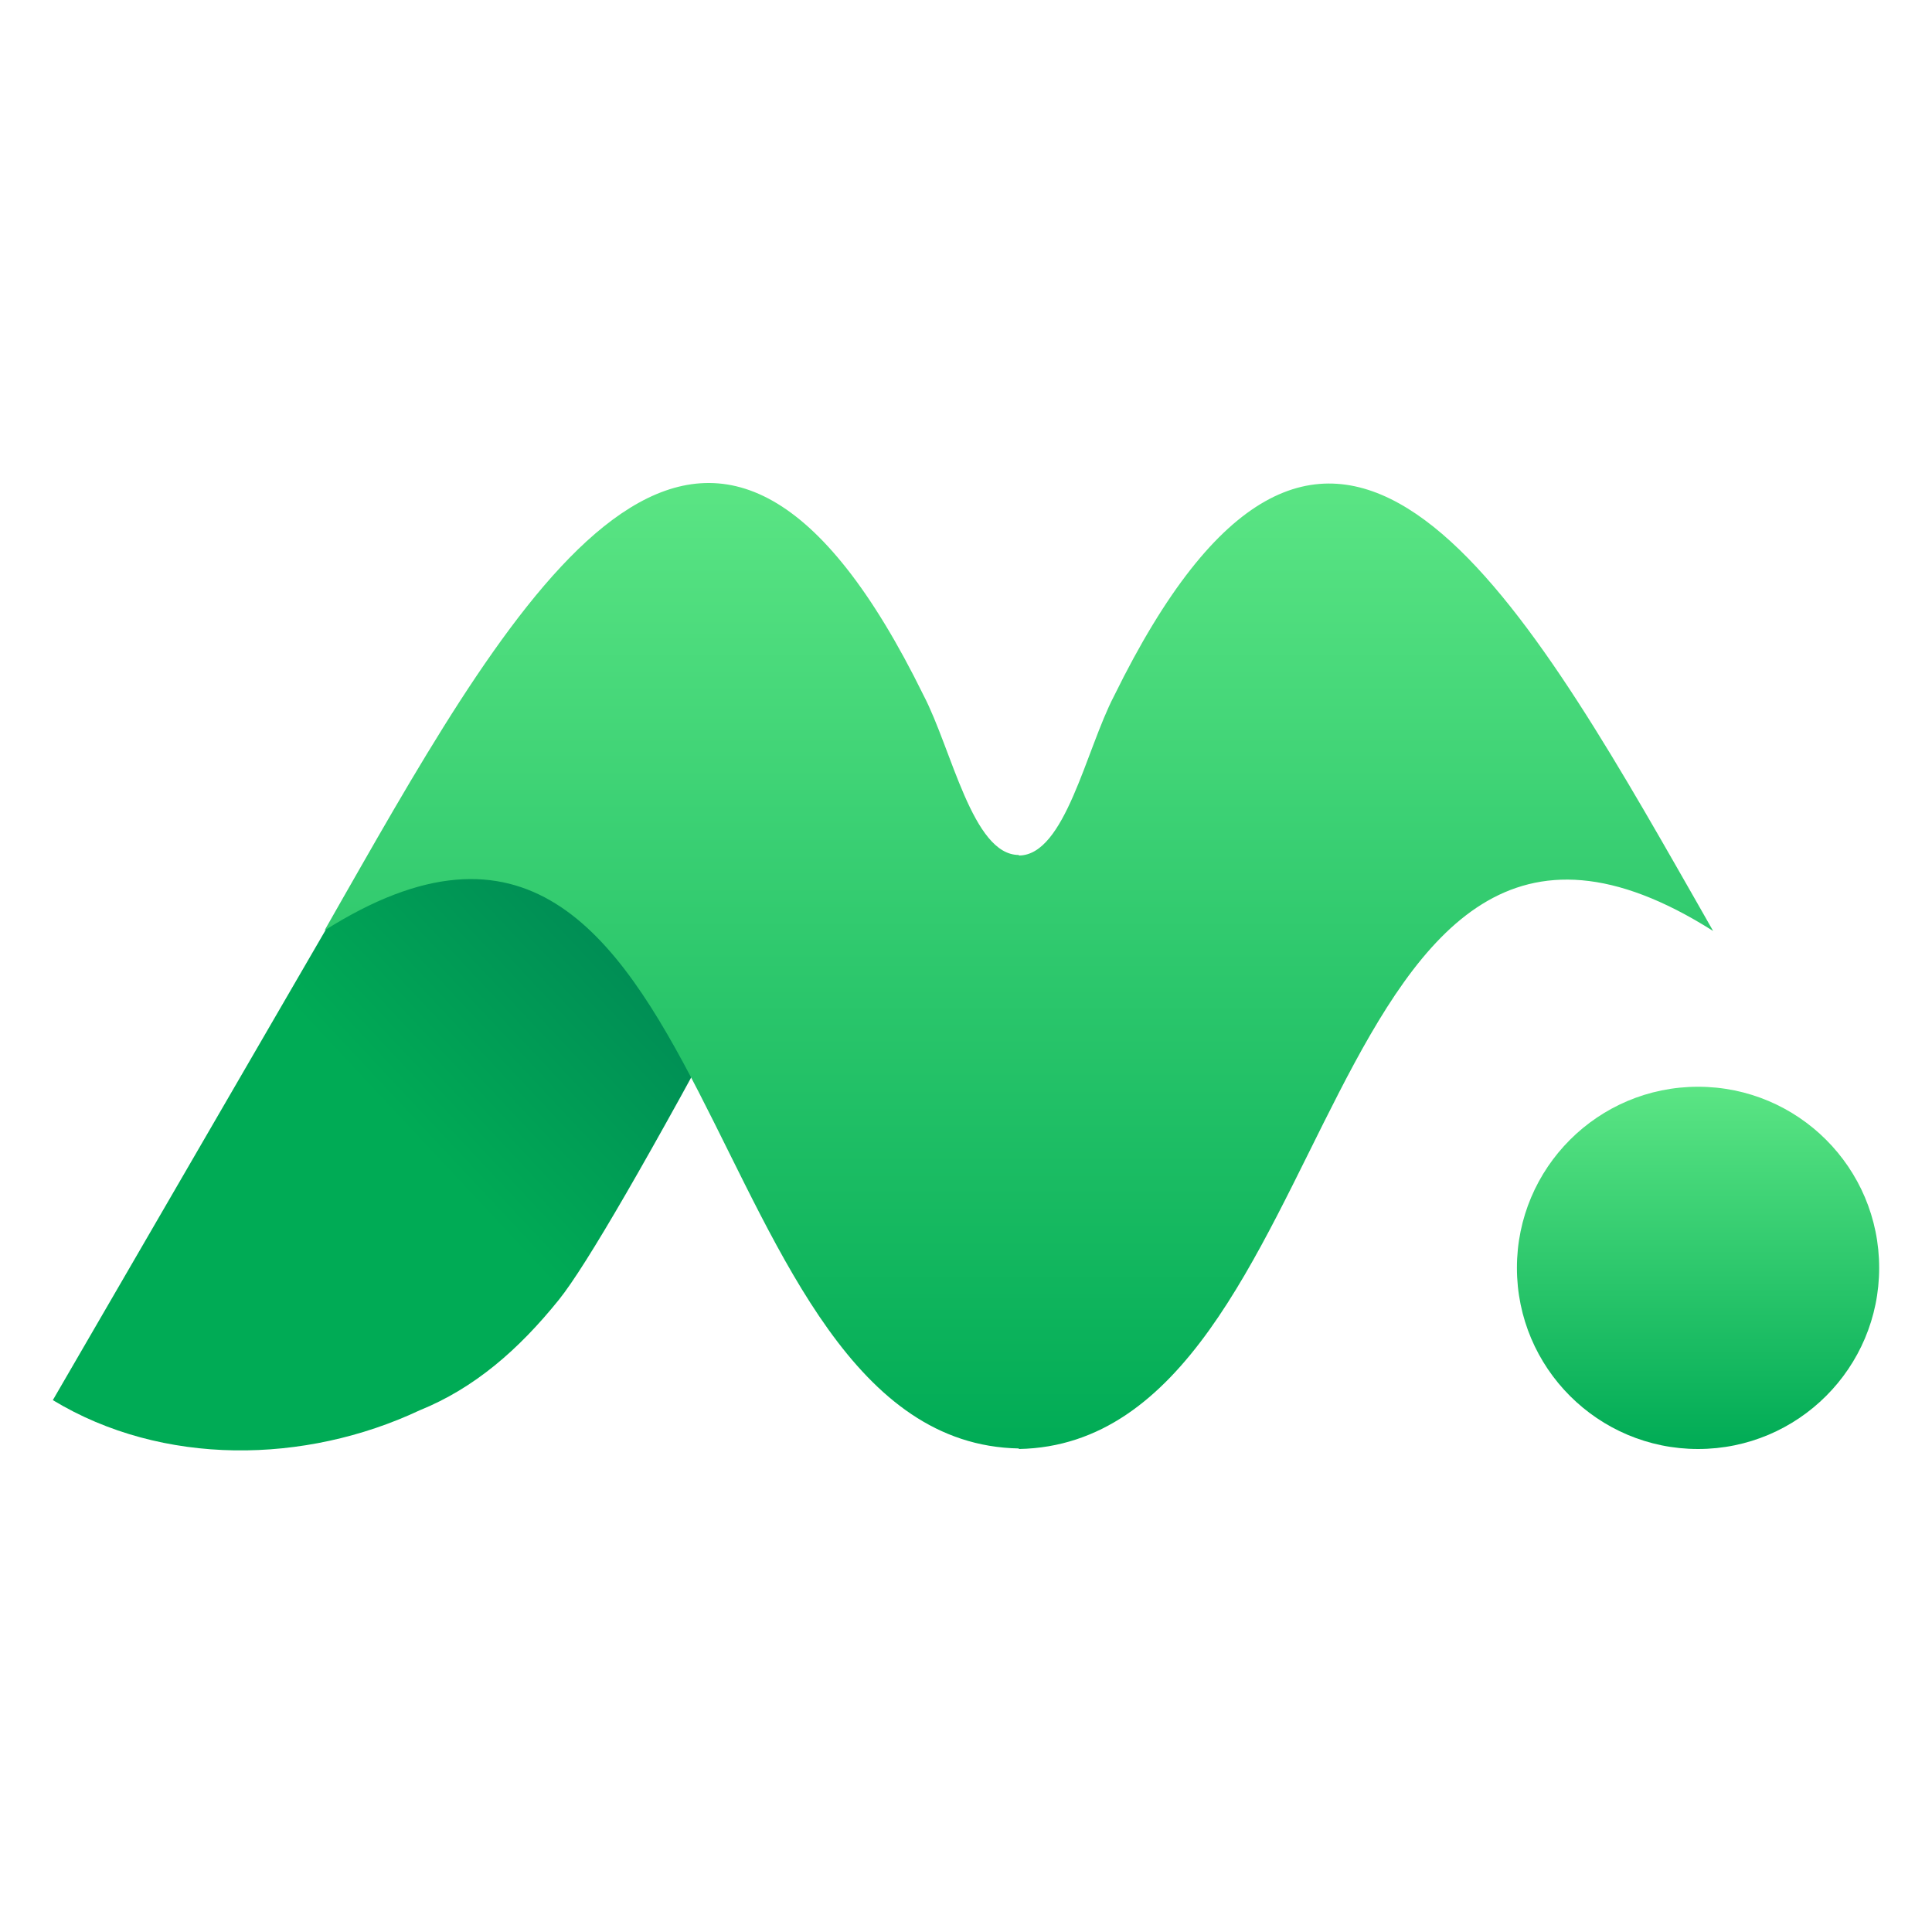
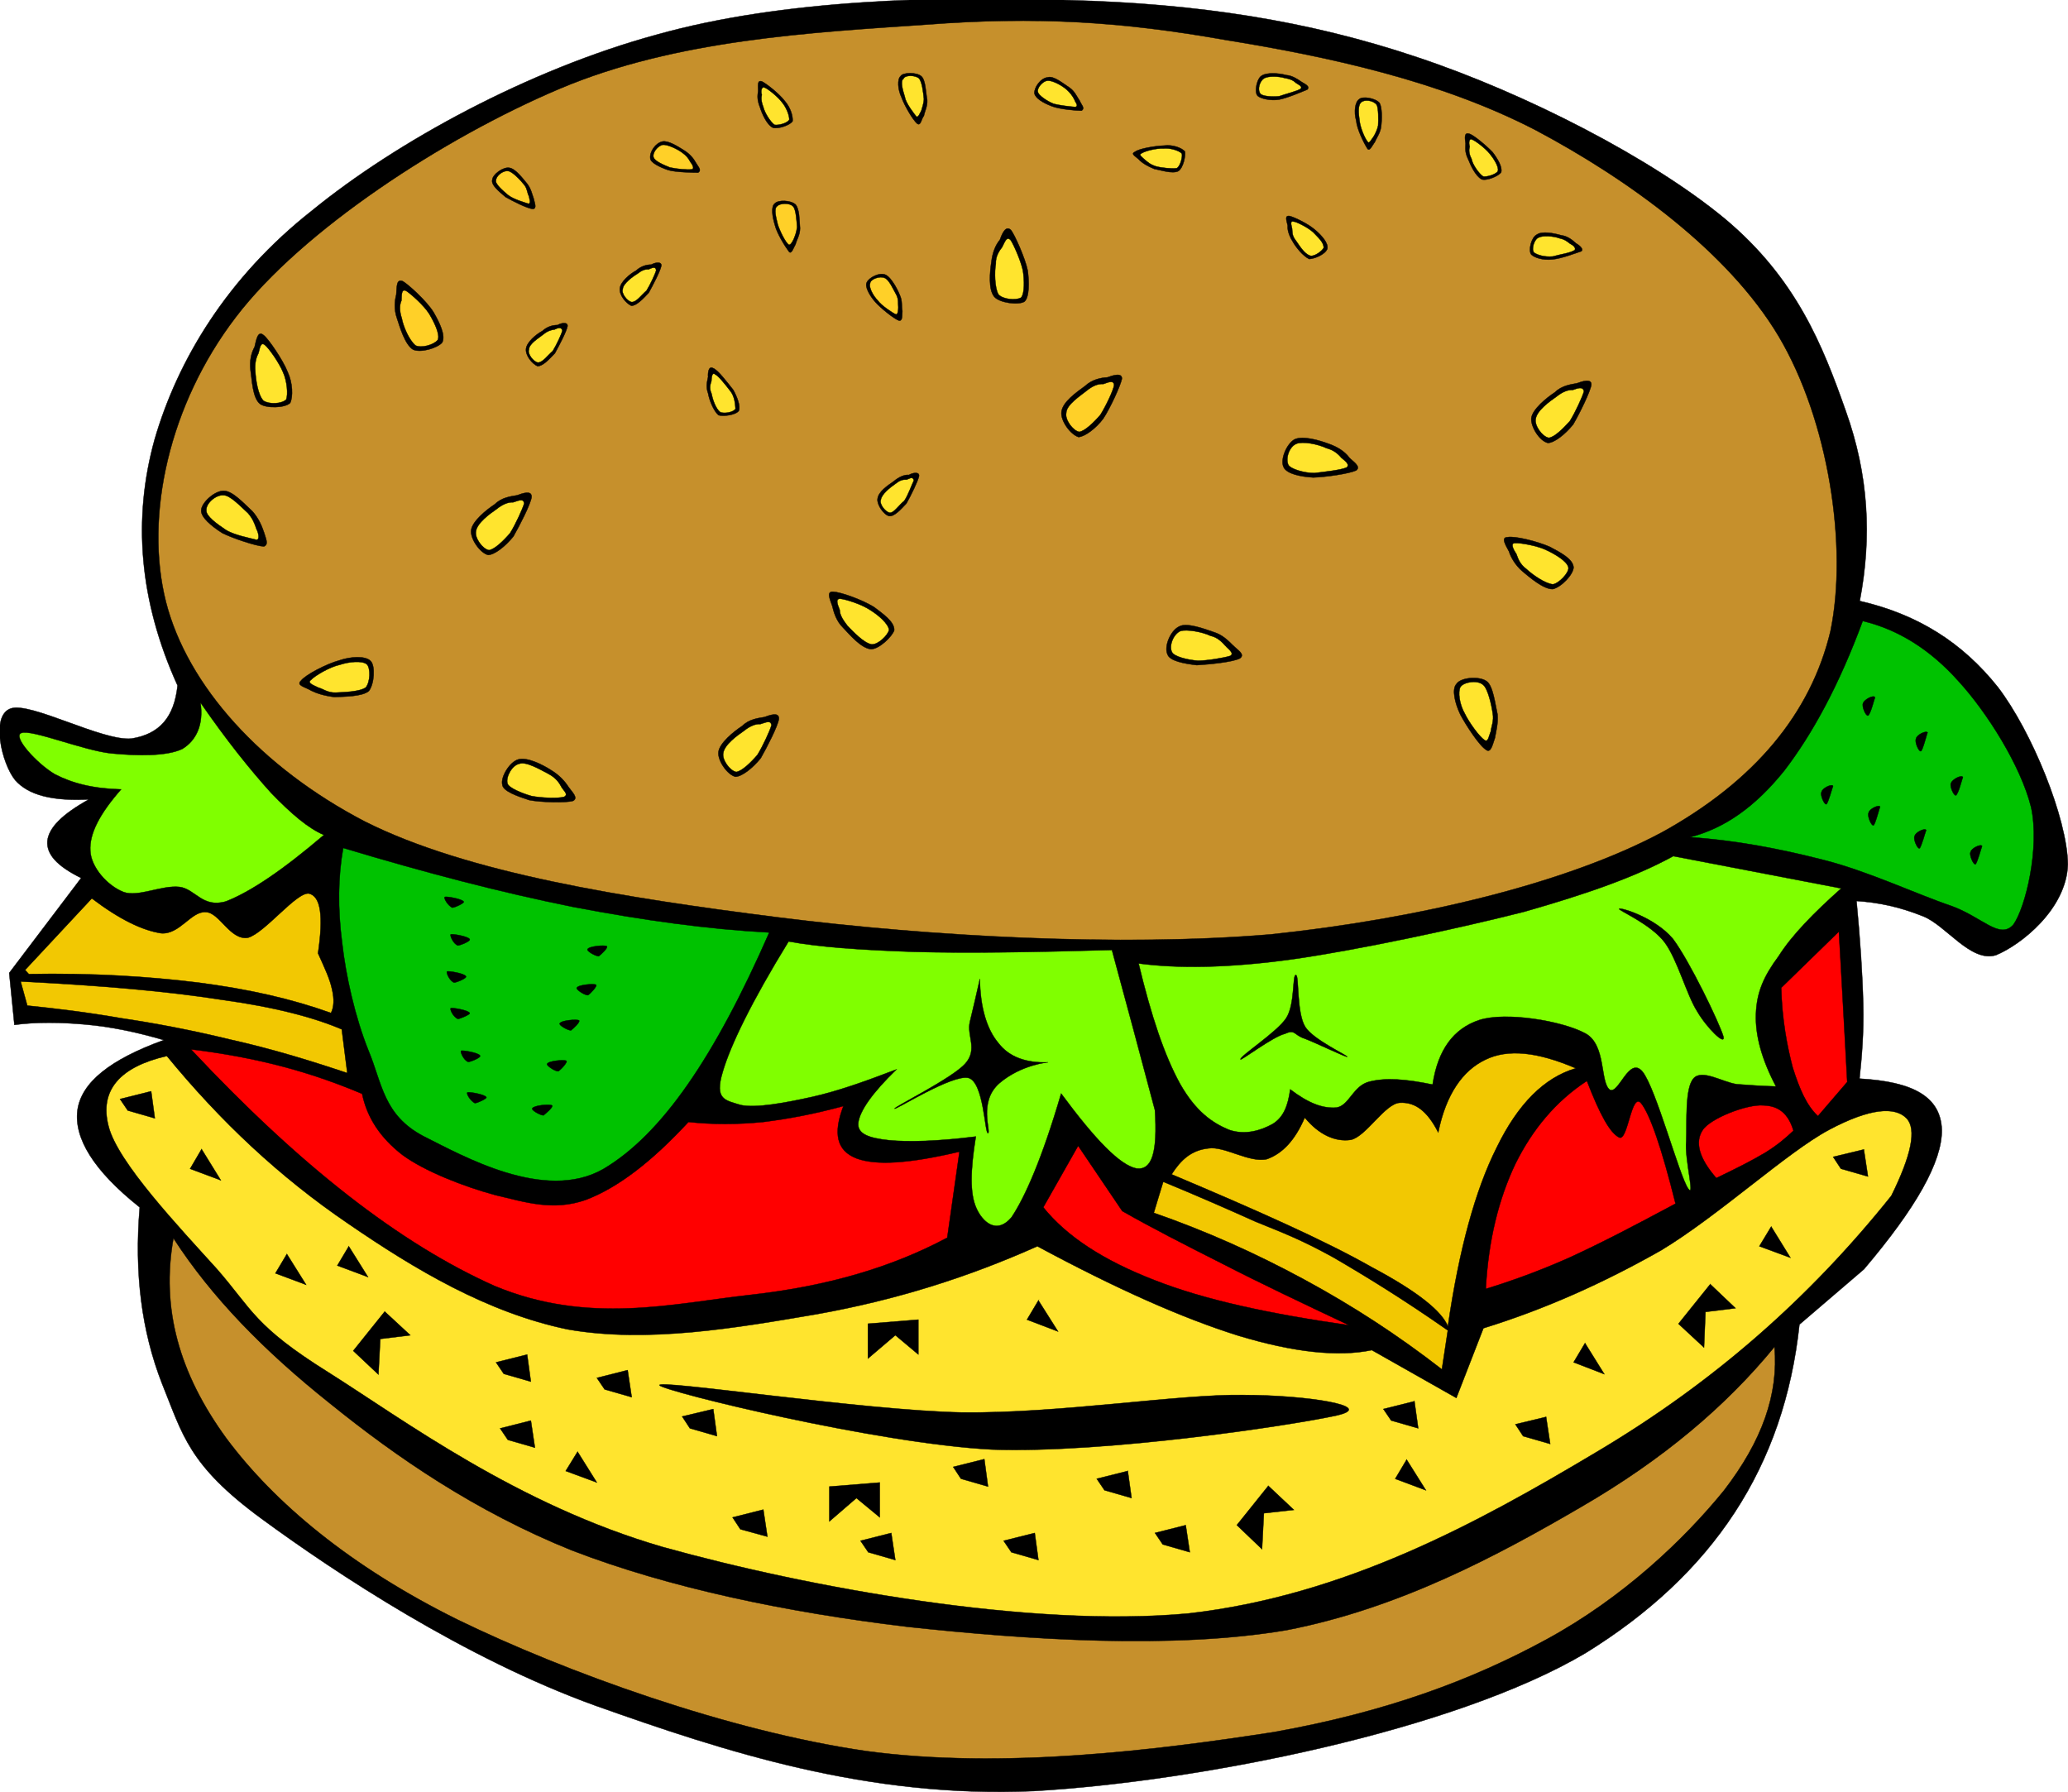
- <svg xmlns="http://www.w3.org/2000/svg" height="512" viewBox="0 0 512 512" width="512">
-   <linearGradient id="a" x1="100%" x2="50%" y1="5.663%" y2="50%">
-     <stop offset="0" stop-color="#007b55" />
-     <stop offset="1" stop-color="#00ab55" />
-   </linearGradient>
-   <linearGradient id="b" x1="50%" x2="50%" y1="0%" y2="100%">
-     <stop offset="0" stop-color="#5be584" />
-     <stop offset="1" stop-color="#00ab55" />
-   </linearGradient>
-   <g fill="none" fill-rule="evenodd" transform="translate(14 128)">
-     <path d="m92.807 83.107c44.289 22.889 46.308 23.935 46.401 23.98.012.009.642.333 44.793 23.153-26.072 48.54-42.693 77.266-49.868 86.179-10.759 13.37-22.495 23.493-36.93 29.334-30.346 14.262-68.07 14.929-97.202-2.704z" fill="url(#a)" />
-     <g fill="url(#b)">
-       <path d="m430.31 101.726c-46.271-80.956-94.1-157.228-149.043-45.344-7.516 14.383-12.995 42.337-25.267 42.337v-.142c-12.272 0-17.749-27.953-25.265-42.337-54.945-111.885-102.774-35.612-149.045 45.344-3.482 6.105-6.827 11.932-9.69 16.996 106.038-67.127 97.11 135.666 184 137.278v.142c86.891-1.611 77.962-204.405 184-137.28-2.861-5.062-6.206-10.889-9.69-16.994" />
-       <path d="m436 256c26.509 0 48-21.491 48-48s-21.491-48-48-48-48 21.491-48 48 21.491 48 48 48" />
+ <svg xmlns="http://www.w3.org/2000/svg" space="preserve" viewBox="0 0 200.777 173.88" enable-background="new 0 0 200.777 173.88" overflow="visible">
+   <g id="Layer_1">
+     <g stroke-miterlimit="10" stroke="#000000" stroke-width=".036" clip-rule="evenodd" fill-rule="evenodd">
+       <path d="m180.56 58.338c1.189-6.228 0.865-12.24-1.367-18.468-2.232-6.336-4.789-12.816-11.701-18.612-7.02-5.832-19.295-12.168-29.879-15.696-10.691-3.6-21.492-5.22-33.805-5.544-12.446-0.432-27.745-0.108-40.057 3.348-12.421 3.384-25.237 10.368-33.445 17.064-8.244 6.48-13.068 14.544-15.3 22.248-2.124 7.668-1.512 15.624 2.232 23.868-0.324 3.096-1.764 4.716-4.464 5.148-2.808 0.288-9.828-3.6-11.736-2.916-1.98 0.684-0.864 5.364 0.432 6.948 1.296 1.476 3.636 2.052 7.164 1.872-2.592 1.44-3.888 2.736-4.032 4.032-0.108 1.296 0.936 2.448 3.276 3.6l-6.984 9.216 0.504 5.04c2.16-0.288 4.464-0.252 6.912-0.036 2.412 0.216 4.896 0.72 7.596 1.512-5.184 1.872-8.028 4.104-8.388 6.84-0.324 2.664 1.512 5.796 6.048 9.396-0.54 6.372 0.18 12.023 2.16 17.1 2.016 4.968 2.556 7.92 9.684 13.14 7.164 5.257 19.728 13.572 32.436 18.145 12.492 4.428 26.388 9 42.516 8.28 16.2-0.937 40.86-5.868 53.569-13.393 12.42-7.668 19.295-18.107 20.771-31.896l6.264-5.364c5.076-5.976 7.596-10.44 7.561-13.536-0.109-3.204-2.773-4.68-7.992-4.968 0.215-2.017 0.432-4.393 0.359-7.272-0.072-2.916-0.287-6.191-0.648-9.972 2.088 0.144 4.105 0.54 6.445 1.476 2.23 0.864 4.643 4.536 7.092 3.78 2.375-0.972 6.84-4.428 6.984-8.82-0.072-4.464-3.492-12.888-6.805-17.208-3.44-4.314-7.76-7.05-13.38-8.346z" />
+       <path d="m177.72 61.254c-1.908 7.992-7.344 14.544-16.309 19.512-9.252 4.968-23.65 8.424-38.051 9.937-14.617 1.224-33.012 0.216-47.844-1.656-14.796-1.872-30.168-4.284-40.14-9.324-10.008-5.22-17.172-13.14-19.26-21.276-2.124-8.388 0.324-19.224 6.768-27.648 6.408-8.424 20.124-17.388 31.428-22.176 11.302-4.789 24.55-5.473 35.566-6.229 10.728-0.828 19.115-0.288 29.053 1.476 10.043 1.62 20.988 3.996 30.203 8.784 9 4.788 18.648 11.772 23.545 19.98 4.86 8.172 6.73 20.448 5.04 28.62z" fill="#C6902C" />
+       <path d="m180.85 60.282c3.455 0.828 6.551 2.772 9.287 5.832 2.771 3.024 6.049 8.208 7.057 12.24 0.863 3.96-0.541 9.756-1.729 11.412-1.332 1.477-3.023-0.756-6.047-1.836-3.313-1.116-8.102-3.384-12.422-4.464-4.211-1.08-8.566-1.908-12.924-2.196 3.35-0.864 6.301-2.916 9.145-6.444 2.74-3.564 5.33-8.316 7.63-14.544z" fill="#00C200" />
+       <path d="m152.99 103.7c-3.059 0.899-5.615 3.456-7.668 7.668-2.088 4.14-3.672 9.936-4.752 17.388-0.539-1.404-2.807-3.313-7.344-5.724-4.5-2.557-10.943-5.437-19.477-9.036 0.9-1.404 1.908-2.34 3.564-2.521 1.549-0.252 3.996 1.44 5.688 1.044 1.514-0.54 2.736-1.836 3.674-4.031 1.367 1.655 2.951 2.376 4.463 2.159 1.477-0.288 3.348-3.563 4.789-3.6 1.439-0.072 2.627 0.756 3.707 2.88 0.756-3.708 2.377-6.012 4.572-7.056 2.2-1.08 5.08-0.76 8.79 0.83z" fill="#F2C802" />
+       <path d="m112.92 114.71c3.238 1.332 6.191 2.628 9 3.888 2.662 1.08 4.391 1.729 7.523 3.456 3.096 1.8 6.803 4.068 11.123 7.092l-0.576 3.78c-4.318-3.348-8.639-6.156-13.355-8.712-4.715-2.556-9.539-4.716-14.615-6.479 0.31-1.01 0.6-2.02 0.92-3.03z" fill="#F2C802" />
+       <path d="m2.435 94.158l6.48-6.948c2.664 2.016 4.86 3.096 6.732 3.384 1.8 0.145 2.916-2.16 4.32-2.052 1.332 0 2.376 2.771 4.104 2.483 1.62-0.432 4.752-4.5 5.94-4.284 1.116 0.288 1.404 2.125 0.864 5.796 0.648 1.439 1.152 2.483 1.368 3.527 0.216 0.937 0.18 1.692-0.108 2.269-3.816-1.368-7.92-2.304-12.888-2.952-5.004-0.612-10.296-0.936-16.452-0.828l-0.36-0.395z" fill="#F2C802" />
+       <path d="m33.179 99.918c-2.7-1.152-6.48-2.16-11.736-2.88-5.328-0.828-11.628-1.368-19.44-1.765l0.648 2.341c2.808 0.288 5.796 0.647 9.108 1.224 3.384 0.504 6.804 1.152 10.656 2.088 3.708 0.828 7.344 1.908 11.304 3.24-0.18-1.41-0.361-2.81-0.54-4.252z" fill="#F2C802" />
+       <path d="m33.322 82.314c-0.504 2.808-0.54 5.868-0.108 9.18 0.36 3.24 1.26 7.235 2.556 10.476 1.332 3.168 1.44 6.265 5.328 8.316 3.816 1.908 11.772 6.443 17.46 3.204 5.688-3.349 10.836-10.908 16.128-22.969-5.94-0.323-12.06-1.151-19.044-2.483-6.983-1.404-14.291-3.312-22.32-5.724z" fill="#00C200" />
+       <path d="m18.526 101.86c2.988 0.359 5.94 0.899 8.712 1.619 2.772 0.721 5.364 1.62 7.92 2.7 0.468 2.269 1.728 4.248 3.924 5.94 2.16 1.584 5.94 3.06 9 3.888 2.916 0.685 5.616 1.584 8.784 0.468 3.132-1.188 6.408-3.708 9.972-7.56 2.34 0.252 4.716 0.252 7.272 0 2.556-0.324 5.004-0.792 7.776-1.548-1.008 2.628-0.684 4.319 1.26 5.076 1.908 0.72 5.148 0.504 10.008-0.648l-1.188 8.352c-5.472 2.916-11.7 4.717-19.08 5.545-7.488 0.827-15.732 2.951-24.876-0.864-9.143-4.08-18.827-11.6-29.484-22.98z" fill="#FF0000" />
+       <path d="m101.29 117.2c2.268 2.808 5.76 5.111 10.764 7.056 4.932 1.944 11.195 3.276 18.936 4.392-4.57-2.159-8.676-4.104-12.311-5.976-3.709-1.872-6.949-3.528-9.721-5.112l-4.283-6.336c-1.12 1.98-2.24 3.96-3.39 5.98z" fill="#FF0000" />
+       <path d="m112.13 107.77c-1.367-5.184-2.771-10.368-4.176-15.552-7.668 0.216-13.932 0.324-19.188 0.18-5.328-0.18-9.252-0.468-12.204-1.008-3.564 5.796-5.652 10.08-6.408 12.708-0.792 2.664 0.252 2.7 1.764 3.168 1.44 0.324 4.356-0.216 6.948-0.792 2.556-0.576 5.148-1.512 8.172-2.664-2.376 2.305-3.564 4.032-3.708 5.185-0.108 1.044 0.936 1.476 2.988 1.691 1.872 0.181 4.68 0.108 8.424-0.359-0.54 3.348-0.576 5.508 0.036 6.912 0.576 1.331 1.944 2.663 3.42 0.936 1.332-1.98 2.988-5.76 4.825-12.024 3.383 4.572 5.723 6.948 7.307 7.272 1.55 0.2 2.05-1.63 1.8-5.66z" fill="#80FF00" />
+       <path d="m144.24 125.12c2.34-0.721 5.113-1.692 8.172-3.061 3.133-1.439 6.373-3.132 10.262-5.22-1.369-5.472-2.484-8.676-3.35-9.756-0.936-1.08-1.26 3.6-2.088 3.348-0.898-0.396-1.908-2.231-3.168-5.508-3.023 1.98-5.291 4.716-6.947 8.064-1.61 3.39-2.62 7.39-2.87 12.14z" fill="#FF0000" />
+       <path d="m178.55 90.414l-5.615 5.472c0.072 3.061 0.576 5.688 1.115 7.74 0.648 2.052 1.332 3.672 2.447 4.716l2.846-3.312c-0.27-4.87-0.52-9.73-0.81-14.626z" fill="#FF0000" />
+       <path d="m174.12 109.75c-0.504-1.692-1.477-2.412-2.916-2.448-1.549-0.144-5.184 1.26-5.904 2.412-0.756 1.152-0.359 2.7 1.332 4.644 1.943-0.936 3.385-1.655 4.717-2.447 1.29-0.79 2.09-1.51 2.77-2.15z" fill="#FF0000" />
+       <path d="m16.187 102.51c-4.536 1.044-6.552 3.313-5.652 6.804 0.864 3.492 6.84 9.792 10.548 13.896 3.42 3.924 3.6 5.508 10.8 10.008 7.308 4.608 18.324 12.853 32.472 16.956 14.076 3.924 35.676 7.884 51.047 6.444 15.156-1.729 28.008-8.748 39.529-15.624 11.482-6.805 20.771-15.013 28.691-24.912 1.943-3.924 2.484-6.48 1.477-7.524-1.117-1.151-3.529-1.008-7.525 1.116-4.104 2.196-10.691 8.316-16.307 11.7-5.652 3.204-11.305 5.724-17.244 7.56l-2.629 6.769-8.207-4.645c-3.277 0.685-7.596 0.216-12.961-1.403-5.508-1.729-11.879-4.572-19.512-8.677-6.768 3.024-13.752 5.221-21.384 6.588-7.812 1.332-16.488 2.845-24.228 1.477-7.776-1.62-14.796-5.796-21.348-10.296-6.593-4.49-12.318-9.85-17.573-16.26z" fill="#FFE42E" />
+       <path d="m64.03 134.48c0.576 0.612 21.096 5.652 32.256 6.229 11.053 0.396 29.305-2.376 33.516-3.313 3.924-0.899-2.951-1.979-9.107-1.979-6.191-0.108-17.785 1.8-27.289 1.691-9.534-0.18-29.875-3.28-29.371-2.63z" />
+       <path d="m16.834 120.19c3.708 5.725 8.748 10.908 15.264 16.093 6.372 5.147 14.04 10.439 23.436 14.22 9.432 3.636 20.844 6.012 32.58 7.416 11.664 1.26 25.741 2.195 36.792 0.324 10.98-2.124 20.557-7.272 28.584-11.952 7.957-4.608 14.076-9.792 18.793-15.552 0.396 4.607-1.188 9.107-4.896 13.932-3.889 4.788-9.828 10.439-17.244 14.472-7.271 3.96-15.588 7.057-26.496 9-11.195 1.729-26.279 3.636-39.563 1.836-13.392-1.943-29.196-7.668-39.636-12.744-10.476-5.184-17.82-11.376-22.464-17.604-4.602-6.31-6.367-12.62-5.143-19.45z" fill="#C6902C" />
+       <path d="m110.54 93.51c1.225 5.112 2.52 8.964 4.031 11.7 1.514 2.664 3.098 3.78 4.752 4.464 1.549 0.54 3.098 0.072 4.248-0.576 1.045-0.647 1.477-1.764 1.693-3.348 1.764 1.332 3.131 1.872 4.5 1.764 1.26-0.216 1.584-2.124 3.203-2.52 1.584-0.396 3.527-0.252 6.121 0.288 0.504-3.349 2.016-5.437 4.535-6.265 2.557-0.828 8.027 0.072 10.297 1.296 2.051 1.116 1.402 4.752 2.375 5.473 0.863 0.468 1.873-3.313 3.168-1.765 1.297 1.584 3.564 10.08 4.428 11.341 0.721 1.044-0.359-2.809-0.18-4.608 0.072-1.872-0.145-5.148 0.721-6.084 0.828-0.9 2.771 0.36 4.176 0.576 1.367 0.107 2.592 0.18 3.816 0.216-1.369-2.592-2.018-4.932-1.945-7.021 0.072-2.123 0.756-3.672 2.197-5.615 1.295-2.053 3.455-4.248 6.084-6.588l-16.309-3.132c-3.6 1.98-8.279 3.636-14.473 5.4-6.371 1.62-16.127 3.708-22.463 4.608-6.32 0.876-11.22 0.912-15 0.408z" fill="#80FF00" />
+       <path d="m19.462 68.202c0.324 2.124-0.396 3.672-1.764 4.5-1.512 0.72-4.32 0.684-6.912 0.432-2.7-0.288-7.776-2.376-8.712-1.98-0.9 0.324 1.476 2.952 3.24 3.996 1.656 0.864 3.672 1.404 6.444 1.476-2.052 2.34-3.096 4.284-2.988 5.976 0.072 1.584 1.656 3.384 3.24 3.996 1.404 0.504 3.672-0.684 5.4-0.504 1.548 0.18 2.232 2.088 4.536 1.404 2.376-0.936 5.4-2.952 9.504-6.444-1.512-0.648-3.132-2.016-5.148-4.104-2.015-2.232-4.247-5.004-6.84-8.748z" fill="#80FF00" />
+       <path d="m45.022 87.533c-0.144-0.287-1.728-0.54-1.836-0.467-0.144 0.107 0.288 0.828 0.72 1.044 0.253 0 1.224-0.467 1.116-0.577z" />
+       <path d="m45.599 91.17c-0.144-0.288-1.728-0.54-1.836-0.468-0.108 0.071 0.216 0.899 0.684 1.08 0.216 0 1.296-0.432 1.152-0.612z" />
+       <path d="m45.599 98.334c-0.144-0.288-1.728-0.54-1.836-0.468-0.108 0.107 0.216 0.828 0.684 1.044 0.216 0 1.296-0.469 1.152-0.576z" />
+       <path d="m45.238 94.77c-0.144-0.288-1.728-0.54-1.836-0.468s0.216 0.9 0.684 1.08c0.216 0 1.296-0.432 1.152-0.612z" />
+       <path d="m46.606 102.47c-0.144-0.288-1.728-0.54-1.836-0.468s0.216 0.9 0.684 1.08c0.216 0.01 1.296-0.43 1.152-0.61z" />
+       <path d="m47.218 106.51c-0.144-0.288-1.728-0.54-1.836-0.468-0.144 0.107 0.288 0.828 0.72 1.044 0.252 0 1.225-0.47 1.116-0.57z" />
+       <path d="m51.683 107.59c0.144-0.288 1.62-0.432 1.908-0.288 0.18 0.144-0.612 0.792-0.828 0.972-0.396-0.04-1.224-0.54-1.08-0.68z" />
+       <path d="m53.123 103.27c0.108-0.288 1.656-0.432 1.872-0.288 0.144 0.108-0.54 0.864-0.792 1.009-0.396 0-1.224-0.62-1.08-0.72z" />
+       <path d="m54.347 99.342c0.108-0.288 1.656-0.432 1.872-0.288 0.144 0.145-0.54 0.792-0.792 0.972-0.397-0.04-1.224-0.544-1.08-0.688z" />
+       <path d="m56.002 95.886c0.108-0.288 1.656-0.432 1.872-0.288 0.144 0.108-0.54 0.864-0.792 1.008-0.395-0.001-1.224-0.612-1.08-0.72z" />
+       <path d="m57.046 92.142c0.108-0.288 1.656-0.432 1.872-0.288 0.144 0.145-0.54 0.792-0.792 0.973-0.396-0.037-1.224-0.541-1.08-0.685z" />
+       <path d="m177.32 78.066c0.182-0.108 0.576-1.62 0.648-1.764-0.107-0.252-1.08 0.216-1.115 0.576-0.18 0.216 0.25 1.26 0.46 1.188z" />
+       <path d="m181.89 80.118c0.18-0.072 0.576-1.692 0.648-1.8-0.107-0.252-1.08 0.216-1.115 0.576-0.17 0.288 0.26 1.296 0.47 1.224z" />
+       <path d="m186.36 82.35c0.18-0.108 0.576-1.62 0.648-1.764-0.109-0.252-1.08 0.216-1.117 0.576-0.18 0.216 0.25 1.26 0.47 1.188z" />
+       <path d="m191.79 83.898c0.18-0.108 0.576-1.62 0.648-1.764-0.107-0.252-1.08 0.216-1.117 0.576-0.17 0.216 0.26 1.26 0.47 1.188z" />
+       <path d="m189.89 77.202c0.252-0.108 0.611-1.62 0.684-1.764-0.143-0.252-1.043 0.216-1.15 0.576-0.18 0.216 0.25 1.26 0.47 1.188z" />
+       <path d="m186.5 72.918c0.18-0.072 0.574-1.692 0.646-1.8-0.107-0.252-1.08 0.216-1.115 0.576-0.18 0.288 0.25 1.296 0.46 1.224z" />
+       <path d="m181.36 69.462c0.252-0.108 0.611-1.62 0.684-1.764-0.145-0.288-1.045 0.216-1.152 0.54-0.18 0.288 0.25 1.296 0.47 1.224z" />
+       <path d="m157.2 88.218c0.145-0.144 3.455 0.828 5.221 2.916 1.619 2.16 4.5 8.136 4.895 9.468 0.252 1.009-1.619-0.828-2.555-2.447-1.008-1.584-1.908-5.005-3.133-6.66-1.34-1.799-4.61-3.167-4.43-3.275z" />
+       <path d="m125.84 94.662c-0.396-0.252-0.072 2.808-0.973 4.176s-4.5 3.672-4.428 3.996c-0.037 0.216 3.168-2.232 4.32-2.484 1.008-0.468 0.863 0.145 1.908 0.469 0.971 0.359 4.104 1.871 4.139 1.764-0.072-0.18-3.275-1.656-4.068-2.88-0.86-1.33-0.61-5.002-0.9-5.038z" />
+       <path d="m95.134 95.021c-0.324 1.477-0.648 2.809-0.972 4.177-0.324 1.332 0.792 2.628-0.432 4.031-1.26 1.44-6.984 4.248-6.876 4.393 0.144 0.107 5.616-3.349 7.164-2.988 1.512 0.396 1.584 5.472 1.908 5.364 0.324-0.145-0.972-3.061 1.116-4.86 2.124-1.8 4.716-2.016 4.716-2.016-2.125 0.072-3.78-0.504-4.824-1.872-1.118-1.322-1.766-3.446-1.802-6.219z" />
+       <path d="m50.207 48.078c-0.648 0.108-1.512 0.216-2.16 0.864-0.828 0.54-2.196 1.656-2.304 2.52-0.108 0.828 0.864 2.232 1.656 2.412 0.648-0.036 1.656-0.828 2.448-1.8 0.612-1.08 1.656-3.096 1.764-3.816 0.035-0.72-0.901-0.36-1.404-0.18z" />
+       <path d="m49.811 48.762c-0.432-0.036-1.008 0.18-1.584 0.648-0.684 0.468-1.908 1.368-2.016 2.16-0.144 0.648 0.648 1.728 1.26 1.836 0.54-0.072 1.404-0.9 2.052-1.656 0.54-0.864 1.224-2.376 1.368-2.88-0.073-0.54-0.577-0.252-1.08-0.108z" fill="#FFE42E" />
+       <path d="m80.807 58.842c0.108 0.468 0.36 1.44 1.044 2.088 0.648 0.684 1.728 1.98 2.7 2.088 0.828 0 2.088-1.26 2.268-1.836 0.036-0.828-1.08-1.584-1.98-2.268-1.188-0.72-3.204-1.44-3.96-1.476-0.685-0.036-0.289 0.756-0.072 1.404z" />
+       <path d="m81.526 59.202c0 0.432 0.252 0.9 0.756 1.548 0.54 0.54 1.548 1.656 2.34 1.8 0.648 0.036 1.584-0.9 1.692-1.404-0.072-0.612-1.044-1.44-1.8-1.908-0.9-0.612-2.484-1.08-2.952-1.116-0.468 0-0.251 0.54-0.036 1.08z" fill="#FFE42E" />
+       <path d="m107.52 36.63c-0.648 0.036-1.512 0.216-2.16 0.828-0.828 0.612-2.197 1.548-2.305 2.52-0.107 0.864 0.865 2.196 1.656 2.448 0.611-0.036 1.691-0.828 2.412-1.8 0.684-1.044 1.656-3.168 1.801-3.852 0.03-0.648-0.91-0.324-1.41-0.144z" />
+       <path d="m107.12 37.278c-0.504-0.036-1.045 0.18-1.619 0.648-0.576 0.468-1.98 1.368-1.98 2.16-0.145 0.648 0.648 1.728 1.26 1.836 0.539-0.072 1.404-0.9 2.053-1.656 0.539-0.864 1.26-2.376 1.33-2.88-0.03-0.54-0.61-0.252-1.04-0.108z" fill="#FFD028" />
+       <path d="m97.079 23.274c-0.396 0.468-0.72 1.188-0.828 2.16-0.144 0.936-0.324 2.664 0.288 3.384 0.504 0.576 2.304 0.828 2.916 0.468 0.504-0.432 0.468-1.944 0.324-3.024-0.252-1.224-1.26-3.456-1.62-3.924-0.505-0.504-0.865 0.324-1.08 0.936z" />
+       <path d="m97.294 23.994c-0.216 0.288-0.648 0.828-0.612 1.62-0.144 0.756-0.108 2.34 0.252 2.952 0.396 0.504 1.728 0.612 2.196 0.324 0.36-0.396 0.324-1.728 0.18-2.628-0.216-1.008-0.936-2.592-1.188-2.952-0.395-0.432-0.576 0.216-0.828 0.684z" fill="#FFE42E" />
+       <path d="m110.69 15.606c0.324 0.288 0.684 0.504 1.367 0.792 0.611 0.108 1.764 0.504 2.34 0.216 0.504-0.324 0.721-1.512 0.648-1.908-0.324-0.36-1.188-0.684-2.016-0.576-0.9 0.036-2.449 0.288-2.844 0.612-0.51 0.216 0.21 0.504 0.5 0.864z" />
+       <path d="m111.19 15.534c0.215 0.18 0.467 0.432 1.043 0.612 0.504 0.144 1.549 0.252 2.016 0.18 0.361-0.18 0.613-1.26 0.469-1.44-0.287-0.288-1.152-0.54-1.764-0.468-0.721-0.036-1.801 0.252-2.125 0.468-0.33 0.144 0.06 0.36 0.35 0.648z" fill="#FFE42E" />
+       <path d="m104.82 9.774c-0.287-0.432-0.467-0.9-0.971-1.26-0.613-0.396-1.549-1.188-2.125-1.008-0.72 0.072-1.332 1.008-1.296 1.548 0.072 0.468 0.828 0.936 1.692 1.26 0.721 0.288 2.375 0.432 2.879 0.432 0.4-0.252-0.03-0.576-0.17-0.972z" />
+       <path d="m104.31 9.666c-0.18-0.36-0.432-0.684-0.756-0.972-0.504-0.432-1.332-0.864-1.799-0.864-0.504 0-1.152 0.756-0.972 1.152 0.108 0.288 0.792 0.792 1.477 1.08 0.646 0.18 1.691 0.288 2.16 0.324 0.33-0.144-0.03-0.432-0.11-0.72z" fill="#FFE42E" />
+       <path d="m89.698 11.25c0.072-0.432 0.36-0.9 0.324-1.548-0.144-0.72-0.144-1.944-0.576-2.304-0.432-0.396-1.8-0.396-2.016 0-0.324 0.288-0.288 1.26 0.108 2.088 0.252 0.72 1.08 2.16 1.512 2.52 0.361 0.252 0.396-0.468 0.648-0.756z" />
+       <path d="m89.446 10.746c0.072-0.288 0.252-0.72 0.252-1.152-0.072-0.684-0.18-1.62-0.468-1.98-0.36-0.324-1.368-0.36-1.512 0.036-0.36 0.216-0.036 1.188 0.144 1.8 0.072 0.54 0.9 1.62 1.116 1.872 0.181 0.072 0.289-0.252 0.468-0.576z" fill="#FFE42E" />
+       <path d="m73.606 8.838c-0.072 0.468-0.108 0.864 0.18 1.584 0.18 0.576 0.648 1.692 1.26 1.98 0.504 0.144 1.692-0.252 1.908-0.648 0.036-0.504-0.216-1.332-0.756-1.944-0.54-0.72-1.836-1.728-2.232-1.908-0.467-0.144-0.36 0.396-0.36 0.936z" />
+       <path d="m73.966 9.198c-0.072 0.252-0.072 0.648 0.144 1.188 0.108 0.504 0.648 1.404 1.08 1.728 0.36 0.072 1.26-0.144 1.44-0.504 0-0.432-0.288-1.188-0.72-1.692-0.396-0.54-1.404-1.332-1.656-1.404-0.288-0.18-0.432 0.324-0.288 0.684z" fill="#FFE42E" />
+       <path d="m67.559 15.786c-0.216-0.396-0.576-0.828-1.08-1.152-0.684-0.432-1.584-1.008-2.16-0.9-0.684 0.144-1.26 1.008-1.188 1.62 0 0.432 0.9 0.864 1.728 1.152 0.684 0.216 2.448 0.252 2.916 0.252 0.395-0.252-0.001-0.576-0.216-0.972z" />
+       <path d="m67.019 15.714c-0.18-0.36-0.396-0.612-0.792-0.9-0.54-0.396-1.44-0.792-1.872-0.756-0.468 0.072-1.044 0.756-0.9 1.224 0.144 0.36 0.864 0.684 1.584 0.972 0.648 0.144 1.692 0.252 2.16 0.18 0.252-0.108-0.036-0.54-0.18-0.72z" fill="#FFD028" />
+       <path d="m126.35 7.938c-0.361-0.252-0.9-0.612-1.477-0.648-0.756-0.216-1.908-0.252-2.34 0.036-0.504 0.216-0.793 1.62-0.432 1.98 0.252 0.252 1.223 0.504 2.088 0.36 0.791-0.144 2.303-0.792 2.736-0.972 0.32-0.324-0.3-0.576-0.58-0.756z" />
+       <path d="m125.81 8.046c-0.287-0.288-0.648-0.396-1.08-0.468-0.576-0.18-1.619-0.216-2.016 0.036s-0.684 1.08-0.324 1.512c0.252 0.216 1.08 0.288 1.801 0.216 0.611-0.216 1.764-0.504 2.088-0.72 0.21-0.252-0.22-0.396-0.47-0.576z" fill="#FFE42E" />
+       <path d="m133.47 13.806c0.145-0.36 0.541-0.9 0.613-1.476 0.107-0.756 0.107-1.908-0.145-2.34-0.396-0.468-1.656-0.684-1.98-0.36-0.396 0.252-0.539 1.224-0.287 2.088 0.07 0.828 0.756 2.196 1.08 2.7 0.22 0.36 0.51-0.36 0.72-0.612z" />
+       <path d="m133.33 13.302c0.145-0.216 0.396-0.72 0.469-1.116 0.037-0.54 0.037-1.728-0.145-2.016-0.359-0.468-1.223-0.504-1.475-0.252-0.361 0.252-0.289 1.08-0.182 1.8 0.072 0.648 0.469 1.656 0.793 2.052 0.15 0.216 0.33-0.216 0.54-0.468z" fill="#FFE42E" />
+       <path d="m142.29 13.878c0 0.468-0.107 0.864 0.252 1.584 0.252 0.612 0.684 1.584 1.297 1.944 0.504 0.18 1.691-0.324 1.906-0.684 0.145-0.504-0.359-1.332-0.826-1.944-0.576-0.612-1.945-1.764-2.305-1.8-0.47-0.144-0.4 0.432-0.33 0.9z" />
+       <path d="m142.69 14.238c-0.072 0.252-0.109 0.648 0.18 1.188 0.072 0.504 0.721 1.44 1.115 1.692 0.289 0.108 1.369-0.216 1.441-0.54 0.107-0.396-0.434-1.224-0.793-1.656-0.469-0.576-1.404-1.26-1.691-1.368-0.32-0.18-0.36 0.324-0.25 0.684z" fill="#FFE42E" />
+       <path d="m152.99 23.598c-0.324-0.288-0.791-0.684-1.404-0.756-0.756-0.216-1.871-0.432-2.375-0.072-0.541 0.252-0.863 1.548-0.541 1.944 0.289 0.288 1.117 0.576 2.053 0.468 0.863-0.072 2.268-0.612 2.809-0.792 0.27-0.216-0.23-0.612-0.55-0.792z" />
+       <path d="m152.45 23.67c-0.324-0.252-0.541-0.432-1.045-0.54-0.576-0.216-1.619-0.288-2.016-0.072-0.432 0.144-0.756 1.188-0.432 1.476 0.324 0.216 0.973 0.432 1.801 0.36 0.756-0.216 1.654-0.324 2.123-0.612 0.15-0.216-0.14-0.468-0.42-0.612z" fill="#FFE42E" />
+       <path d="m130.99 44.406c-0.432-0.576-1.115-1.008-1.908-1.296-1.043-0.396-2.592-0.828-3.383-0.468-0.756 0.396-1.439 1.944-1.08 2.7 0.287 0.648 1.619 0.936 2.879 1.008 1.225-0.036 3.457-0.36 4.178-0.684 0.5-0.396-0.33-0.864-0.69-1.26z" />
+       <path d="m130.23 44.442c-0.324-0.396-0.756-0.756-1.439-0.936-0.828-0.396-2.305-0.684-2.916-0.432-0.721 0.288-1.08 1.44-0.791 2.052 0.215 0.396 1.512 0.792 2.52 0.792 0.9-0.108 2.592-0.288 3.131-0.54 0.37-0.288-0.17-0.648-0.5-0.936z" fill="#FFE42E" />
+       <path d="m153.1 37.206c-0.576 0.108-1.477 0.216-2.125 0.864-0.828 0.54-2.195 1.656-2.305 2.52-0.07 0.828 0.793 2.232 1.621 2.412 0.648-0.036 1.656-0.828 2.447-1.8 0.613-1.044 1.656-3.168 1.764-3.852 0.03-0.648-0.91-0.324-1.41-0.144z" />
+       <path d="m152.7 37.854c-0.432-0.036-1.008 0.18-1.584 0.648-0.684 0.468-1.908 1.368-2.016 2.16-0.145 0.648 0.646 1.728 1.26 1.836 0.539-0.036 1.404-0.9 2.051-1.62 0.541-0.864 1.225-2.376 1.369-2.88-0.07-0.504-0.58-0.324-1.08-0.144z" fill="#FFE42E" />
+       <path d="m146.51 53.55c0.143 0.468 0.574 1.296 1.295 1.908 0.648 0.54 2.053 1.764 2.953 1.728 0.826-0.18 2.016-1.44 2.016-2.124-0.072-0.828-1.297-1.44-2.305-1.98-1.225-0.54-3.42-1.08-4.104-0.936-0.68 0-0.18 0.792 0.15 1.404z" />
+       <path d="m147.23 53.802c0.145 0.36 0.289 0.936 0.973 1.44 0.576 0.54 1.799 1.404 2.557 1.476 0.574-0.072 1.584-1.116 1.512-1.62-0.109-0.612-1.297-1.296-2.053-1.656-0.9-0.468-2.627-0.756-3.096-0.72-0.54-0.036-0.18 0.648 0.11 1.08z" fill="#FFE42E" />
+       <path d="m145.14 71.622c0.107-0.612 0.324-1.368 0.252-2.268-0.215-0.936-0.432-2.844-1.08-3.24-0.719-0.504-2.52-0.36-2.916 0.288-0.467 0.504-0.145 1.872 0.396 2.988 0.539 1.008 1.836 3.024 2.52 3.42 0.47 0.324 0.65-0.72 0.83-1.188z" />
+       <path d="m144.74 70.974c0.037-0.432 0.324-1.008 0.182-1.728-0.109-0.792-0.469-2.412-0.938-2.772-0.576-0.504-1.908-0.252-2.195 0.216-0.252 0.468-0.107 1.656 0.432 2.592 0.396 0.828 1.404 2.232 1.908 2.556 0.37 0.288 0.44-0.504 0.62-0.864z" fill="#FFE42E" />
+       <path d="m119.72 62.658c-0.467-0.468-1.043-1.044-1.871-1.296-0.938-0.324-2.664-0.972-3.385-0.54-0.828 0.396-1.477 1.944-1.115 2.7 0.215 0.648 1.619 0.9 2.844 1.044 1.225-0.072 3.455-0.288 4.176-0.648 0.59-0.396-0.28-0.864-0.64-1.26z" />
+       <path d="m118.97 62.694c-0.324-0.36-0.756-0.828-1.439-0.972-0.828-0.396-2.305-0.648-2.916-0.468-0.684 0.288-1.152 1.44-0.828 2.052 0.215 0.432 1.512 0.756 2.52 0.828 0.9 0 2.592-0.288 3.133-0.468 0.47-0.252-0.28-0.72-0.46-0.972z" fill="#FFE42E" />
+       <path d="m74.218 69.606c-0.648 0.108-1.512 0.216-2.16 0.864-0.828 0.54-2.196 1.656-2.304 2.52-0.108 0.828 0.864 2.232 1.656 2.412 0.648-0.036 1.656-0.828 2.448-1.8 0.612-1.08 1.656-3.096 1.764-3.816 0.037-0.72-0.899-0.36-1.404-0.18z" />
+       <path d="m73.822 70.29c-0.432-0.036-1.008 0.18-1.584 0.648-0.684 0.468-1.908 1.368-2.016 2.16-0.144 0.648 0.648 1.728 1.26 1.836 0.54-0.072 1.404-0.9 2.052-1.656 0.54-0.864 1.224-2.376 1.368-2.88-0.071-0.54-0.575-0.252-1.08-0.108z" fill="#FFE42E" />
+       <path d="m55.21 76.41c-0.396-0.612-0.9-1.152-1.656-1.62-0.936-0.612-2.376-1.296-3.204-1.08-0.864 0.216-1.764 1.728-1.584 2.448 0.036 0.648 1.512 1.152 2.628 1.512 1.08 0.216 3.564 0.288 4.248 0.072 0.541-0.288-0.107-0.864-0.432-1.332z" />
+       <path d="m54.455 76.302c-0.252-0.468-0.612-0.864-1.224-1.188-0.756-0.396-2.16-1.224-2.808-0.972-0.72 0.144-1.332 1.296-1.152 1.908 0.108 0.432 1.44 0.972 2.34 1.224 0.936 0.18 2.592 0.252 3.168 0.072 0.468-0.252-0.145-0.648-0.324-1.044z" fill="#FFE42E" />
+       <path d="m30.227 67.05c0.504 0.252 1.296 0.504 2.232 0.612 0.936-0.036 2.7-0.036 3.348-0.576 0.54-0.684 0.648-2.448 0.18-2.916-0.504-0.54-1.98-0.432-3.024-0.072-1.224 0.324-3.312 1.404-3.744 1.98-0.505 0.468 0.431 0.612 1.008 0.972z" />
+       <path d="m30.946 66.762c0.36 0.072 0.864 0.504 1.656 0.468 0.72-0.036 2.34-0.072 2.916-0.504 0.432-0.54 0.468-1.836 0.108-2.232-0.468-0.396-1.764-0.252-2.628 0.036-1.008 0.216-2.448 1.08-2.808 1.476-0.432 0.288 0.325 0.54 0.756 0.756z" fill="#FFE42E" />
+       <path d="m25.619 51.642c-0.216-0.648-0.54-1.368-1.116-2.016-0.792-0.72-1.908-1.98-2.772-1.98-0.864-0.036-2.196 1.152-2.196 1.908-0.036 0.648 0.972 1.512 2.052 2.196 1.008 0.504 3.276 1.26 4.032 1.296 0.504-0.18 0.179-0.792 0-1.404z" />
+       <path d="m24.898 51.354c-0.18-0.54-0.36-1.008-0.828-1.548-0.612-0.54-1.728-1.764-2.376-1.728-0.72-0.072-1.728 0.792-1.656 1.476-0.036 0.54 1.008 1.296 1.872 1.872 0.756 0.504 2.448 0.828 2.988 0.972 0.36 0 0.181-0.72 0-1.044z" fill="#FFE42E" />
+       <path d="m24.718 33.678c-0.324 0.576-0.504 1.332-0.396 2.268 0.144 0.864 0.18 2.7 0.936 3.276 0.612 0.432 2.412 0.396 2.916-0.108 0.288-0.612 0.252-1.944-0.252-3.024-0.432-1.116-1.908-3.276-2.34-3.564-0.576-0.504-0.72 0.576-0.864 1.152z" />
+       <path d="m25.079 34.326c-0.216 0.396-0.36 0.972-0.288 1.728 0.036 0.756 0.252 2.304 0.792 2.844 0.54 0.36 1.728 0.324 2.196-0.108 0.216-0.504 0.072-1.836-0.288-2.628-0.396-0.972-1.404-2.376-1.764-2.664-0.469-0.396-0.504 0.432-0.648 0.828z" fill="#FFE42E" />
+       <path d="m38.471 28.602c-0.144 0.54-0.252 1.404 0.072 2.304 0.288 0.864 0.756 2.52 1.548 3.024 0.72 0.36 2.412-0.144 2.844-0.684 0.36-0.684-0.288-1.98-0.828-2.916-0.648-1.08-2.484-2.736-2.988-3.024-0.684-0.288-0.577 0.612-0.648 1.296z" />
+       <path d="m38.975 29.178c-0.18 0.396-0.216 0.972 0.036 1.728 0.144 0.792 0.72 2.124 1.332 2.628 0.576 0.288 1.8-0.072 2.16-0.54 0.252-0.54-0.396-1.8-0.828-2.52-0.54-0.864-1.836-1.98-2.232-2.232-0.505-0.252-0.433 0.432-0.468 0.936z" fill="#FFD028" />
+       <path d="m63.238 25.686c-0.468 0-1.008 0.144-1.476 0.576-0.612 0.324-1.512 1.08-1.584 1.728s0.576 1.44 1.116 1.692c0.504 0 1.116-0.648 1.692-1.26 0.432-0.792 1.116-2.088 1.224-2.628 0.037-0.432-0.611-0.324-0.972-0.108z" />
+       <path d="m62.951 26.154c-0.324-0.036-0.684 0.108-1.08 0.432-0.432 0.252-1.404 0.972-1.404 1.476-0.18 0.396 0.432 1.188 0.864 1.26 0.468 0 0.9-0.648 1.44-1.116 0.36-0.576 0.864-1.656 0.936-1.98-0.073-0.432-0.469-0.18-0.756-0.072z" fill="#FFE42E" />
+       <path d="m54.13 31.554c-0.468 0-1.008 0.144-1.476 0.576-0.612 0.324-1.512 1.08-1.584 1.728s0.576 1.44 1.116 1.692c0.504 0 1.116-0.648 1.692-1.26 0.432-0.792 1.116-2.088 1.224-2.628 0.037-0.432-0.612-0.324-0.972-0.108z" />
+       <path d="m53.842 31.986c-0.324 0.036-0.684 0.144-1.08 0.468-0.432 0.36-1.404 0.9-1.404 1.476-0.18 0.396 0.432 1.188 0.864 1.26 0.468 0 0.9-0.648 1.44-1.116 0.36-0.576 0.864-1.656 0.936-1.98-0.072-0.396-0.468-0.252-0.756-0.108z" fill="#FFE42E" />
+       <path d="m68.747 36.594c-0.072 0.36-0.252 0.936 0 1.584 0.108 0.648 0.54 1.728 1.008 2.124 0.432 0.144 1.692 0 1.98-0.432 0.18-0.468-0.18-1.368-0.54-2.016-0.576-0.72-1.512-1.98-1.98-2.124-0.397-0.216-0.505 0.396-0.468 0.864z" />
+       <path d="m69.07 36.99c-0.072 0.252-0.252 0.648 0 1.188 0.108 0.54 0.396 1.476 0.864 1.836 0.36 0.144 1.224 0.036 1.476-0.324-0.036-0.432-0.072-1.188-0.504-1.728-0.468-0.612-1.152-1.476-1.476-1.62-0.287-0.252-0.36 0.288-0.36 0.648z" fill="#FFE42E" />
+       <path d="m88.258 46.098c-0.468-0.036-1.008 0.216-1.476 0.612-0.612 0.432-1.512 1.008-1.584 1.728-0.072 0.54 0.576 1.512 1.116 1.656 0.504 0.072 1.116-0.612 1.692-1.224 0.432-0.756 1.116-2.16 1.224-2.664 0.037-0.432-0.611-0.324-0.972-0.108z" />
+       <path d="m88.006 46.566c-0.396-0.036-0.72 0.108-1.116 0.432-0.468 0.324-1.296 0.972-1.368 1.512-0.18 0.396 0.432 1.188 0.864 1.26 0.396 0.036 0.864-0.72 1.404-1.152 0.396-0.576 0.756-1.656 0.936-1.98-0.107-0.432-0.395-0.18-0.72-0.072z" fill="#FFE42E" />
+       <path d="m87.61 30.186c-0.108-0.468 0.036-0.936-0.252-1.548-0.288-0.72-0.864-1.692-1.332-1.944-0.648-0.324-1.692 0.288-1.872 0.72-0.216 0.396 0.252 1.26 0.828 1.908 0.468 0.54 1.836 1.656 2.304 1.8 0.36 0.036 0.288-0.468 0.324-0.936z" />
+       <path d="m87.214 29.826c-0.036-0.36 0.036-0.756-0.18-1.188-0.288-0.504-0.72-1.512-1.152-1.656-0.432-0.216-1.404 0.108-1.404 0.54-0.144 0.324 0.252 1.152 0.756 1.656 0.324 0.468 1.404 1.188 1.728 1.332 0.217 0.072 0.252-0.432 0.252-0.684z" fill="#FFD028" />
+       <path d="m77.243 23.706c0.108-0.432 0.432-0.9 0.432-1.548-0.072-0.792-0.036-1.836-0.432-2.304-0.468-0.432-1.692-0.468-2.016-0.108-0.396 0.288-0.252 1.26 0 2.088 0.18 0.792 1.008 2.124 1.368 2.592 0.252 0.324 0.468-0.432 0.648-0.72z" />
+       <path d="m77.063 23.202c0.144-0.36 0.252-0.612 0.324-1.152-0.036-0.576-0.108-1.656-0.36-1.98-0.36-0.432-1.332-0.324-1.548-0.072-0.396 0.216-0.108 1.188 0.036 1.8 0.18 0.576 0.72 1.692 1.044 1.944 0.144 0.108 0.359-0.216 0.504-0.54z" fill="#FFD028" />
+       <path d="m51.827 19.314c-0.18-0.504-0.252-0.936-0.612-1.44-0.504-0.612-1.188-1.512-1.764-1.584-0.612-0.108-1.62 0.648-1.656 1.152-0.144 0.504 0.612 1.116 1.296 1.692 0.648 0.36 2.088 1.116 2.664 1.152 0.395-0.072 0.143-0.576 0.072-0.972z" />
+       <path d="m51.358 19.062c-0.18-0.324-0.144-0.684-0.432-1.08-0.36-0.468-1.152-1.296-1.548-1.368-0.54-0.108-1.224 0.468-1.224 0.9-0.108 0.324 0.648 0.972 1.152 1.404 0.54 0.432 1.584 0.72 2.016 0.864 0.252-0.108 0.073-0.396 0.036-0.72z" fill="#FFD028" />
+       <path d="m125.02 21.906c-0.037 0.36 0.072 0.864 0.467 1.512 0.289 0.54 1.008 1.44 1.621 1.728 0.576-0.036 1.584-0.468 1.764-1.008 0.107-0.54-0.541-1.26-1.117-1.764-0.719-0.648-2.088-1.296-2.555-1.404-0.51-0.072-0.29 0.432-0.18 0.936z" />
+       <path d="m125.45 22.23c0.035 0.288-0.037 0.612 0.359 1.116 0.324 0.432 0.793 1.296 1.404 1.476 0.396 0.108 1.152-0.468 1.297-0.756 0.035-0.54-0.576-1.044-1.01-1.512-0.504-0.468-1.654-1.044-1.906-1.044-0.39-0.108-0.21 0.36-0.14 0.72z" fill="#FFE42E" />
+       <path d="m19.57 111.55l-1.116 1.908 2.988 1.116-1.872-3.03z" />
+       <path d="m33.862 120.98l-1.116 1.872 2.988 1.116-1.872-2.99z" />
+       <path d="m27.851 121.73l-1.116 1.871 2.988 1.116-1.872-2.99z" />
+       <path d="m56.074 140.92l-1.152 1.872 3.024 1.116-1.872-2.99z" />
+       <path d="m100.82 126.23l-1.116 1.871 3.023 1.152-1.91-3.02z" />
+       <path d="m136.57 141.68l-1.115 1.872 2.988 1.116-1.88-2.99z" />
+       <path d="m153.89 130.37l-1.115 1.872 2.988 1.151-1.88-3.02z" />
+       <path d="m171.96 119.07l-1.152 1.907 3.023 1.116-1.87-3.03z" />
+       <path d="m85.415 143.91l-4.896 0.396v3.384l2.628-2.268 2.268 1.872v-3.38z" />
+       <path d="m89.159 128.1l-4.896 0.396v3.384l2.664-2.268 2.232 1.872v-3.38z" />
+       <path d="m37.354 127.31l-3.06 3.816 2.448 2.304 0.18-3.456 2.916-0.359-2.484-2.3z" />
+       <path d="m123.14 144.23l-3.061 3.815 2.449 2.34 0.18-3.492 2.916-0.323-2.49-2.34z" />
+       <path d="m166.05 124.65l-3.096 3.853 2.484 2.304 0.145-3.456 2.916-0.359-2.45-2.33z" />
+       <path d="m51.179 131.49l-3.024 0.756 0.756 1.116 2.628 0.756-0.36-2.64z" />
+       <path d="m51.539 137.9l-2.988 0.757 0.756 1.115 2.628 0.756-0.396-2.64z" />
+       <path d="m69.25 136.78l-3.024 0.72 0.756 1.152 2.628 0.756-0.36-2.63z" />
+       <path d="m74.11 146.54l-2.988 0.756 0.756 1.152 2.628 0.72-0.396-2.63z" />
+       <path d="m86.53 148.81l-2.988 0.756 0.756 1.116 2.628 0.756-0.396-2.64z" />
+       <path d="m95.566 141.64l-3.024 0.756 0.756 1.152 2.628 0.756-0.36-2.67z" />
+       <path d="m100.46 148.81l-3.024 0.756 0.756 1.116 2.628 0.756-0.36-2.64z" />
+       <path d="m109.5 142.79l-3.023 0.756 0.756 1.116 2.629 0.756-0.37-2.64z" />
+       <path d="m115.12 148.05l-2.988 0.756 0.756 1.116 2.629 0.756-0.4-2.64z" />
+       <path d="m150.11 137.54l-2.988 0.72 0.756 1.152 2.629 0.756-0.4-2.63z" />
+       <path d="m180.96 111.58l-2.988 0.72 0.756 1.152 2.629 0.756-0.4-2.63z" />
+       <path d="m137.33 136.02l-3.023 0.757 0.756 1.115 2.629 0.757-0.37-2.64z" />
+       <path d="m60.935 133l-2.988 0.756 0.756 1.116 2.628 0.756-0.396-2.64z" />
+       <path d="m14.674 105.93l-3.024 0.756 0.756 1.116 2.628 0.756-0.36-2.64z" />
    </g>
  </g>
</svg>
